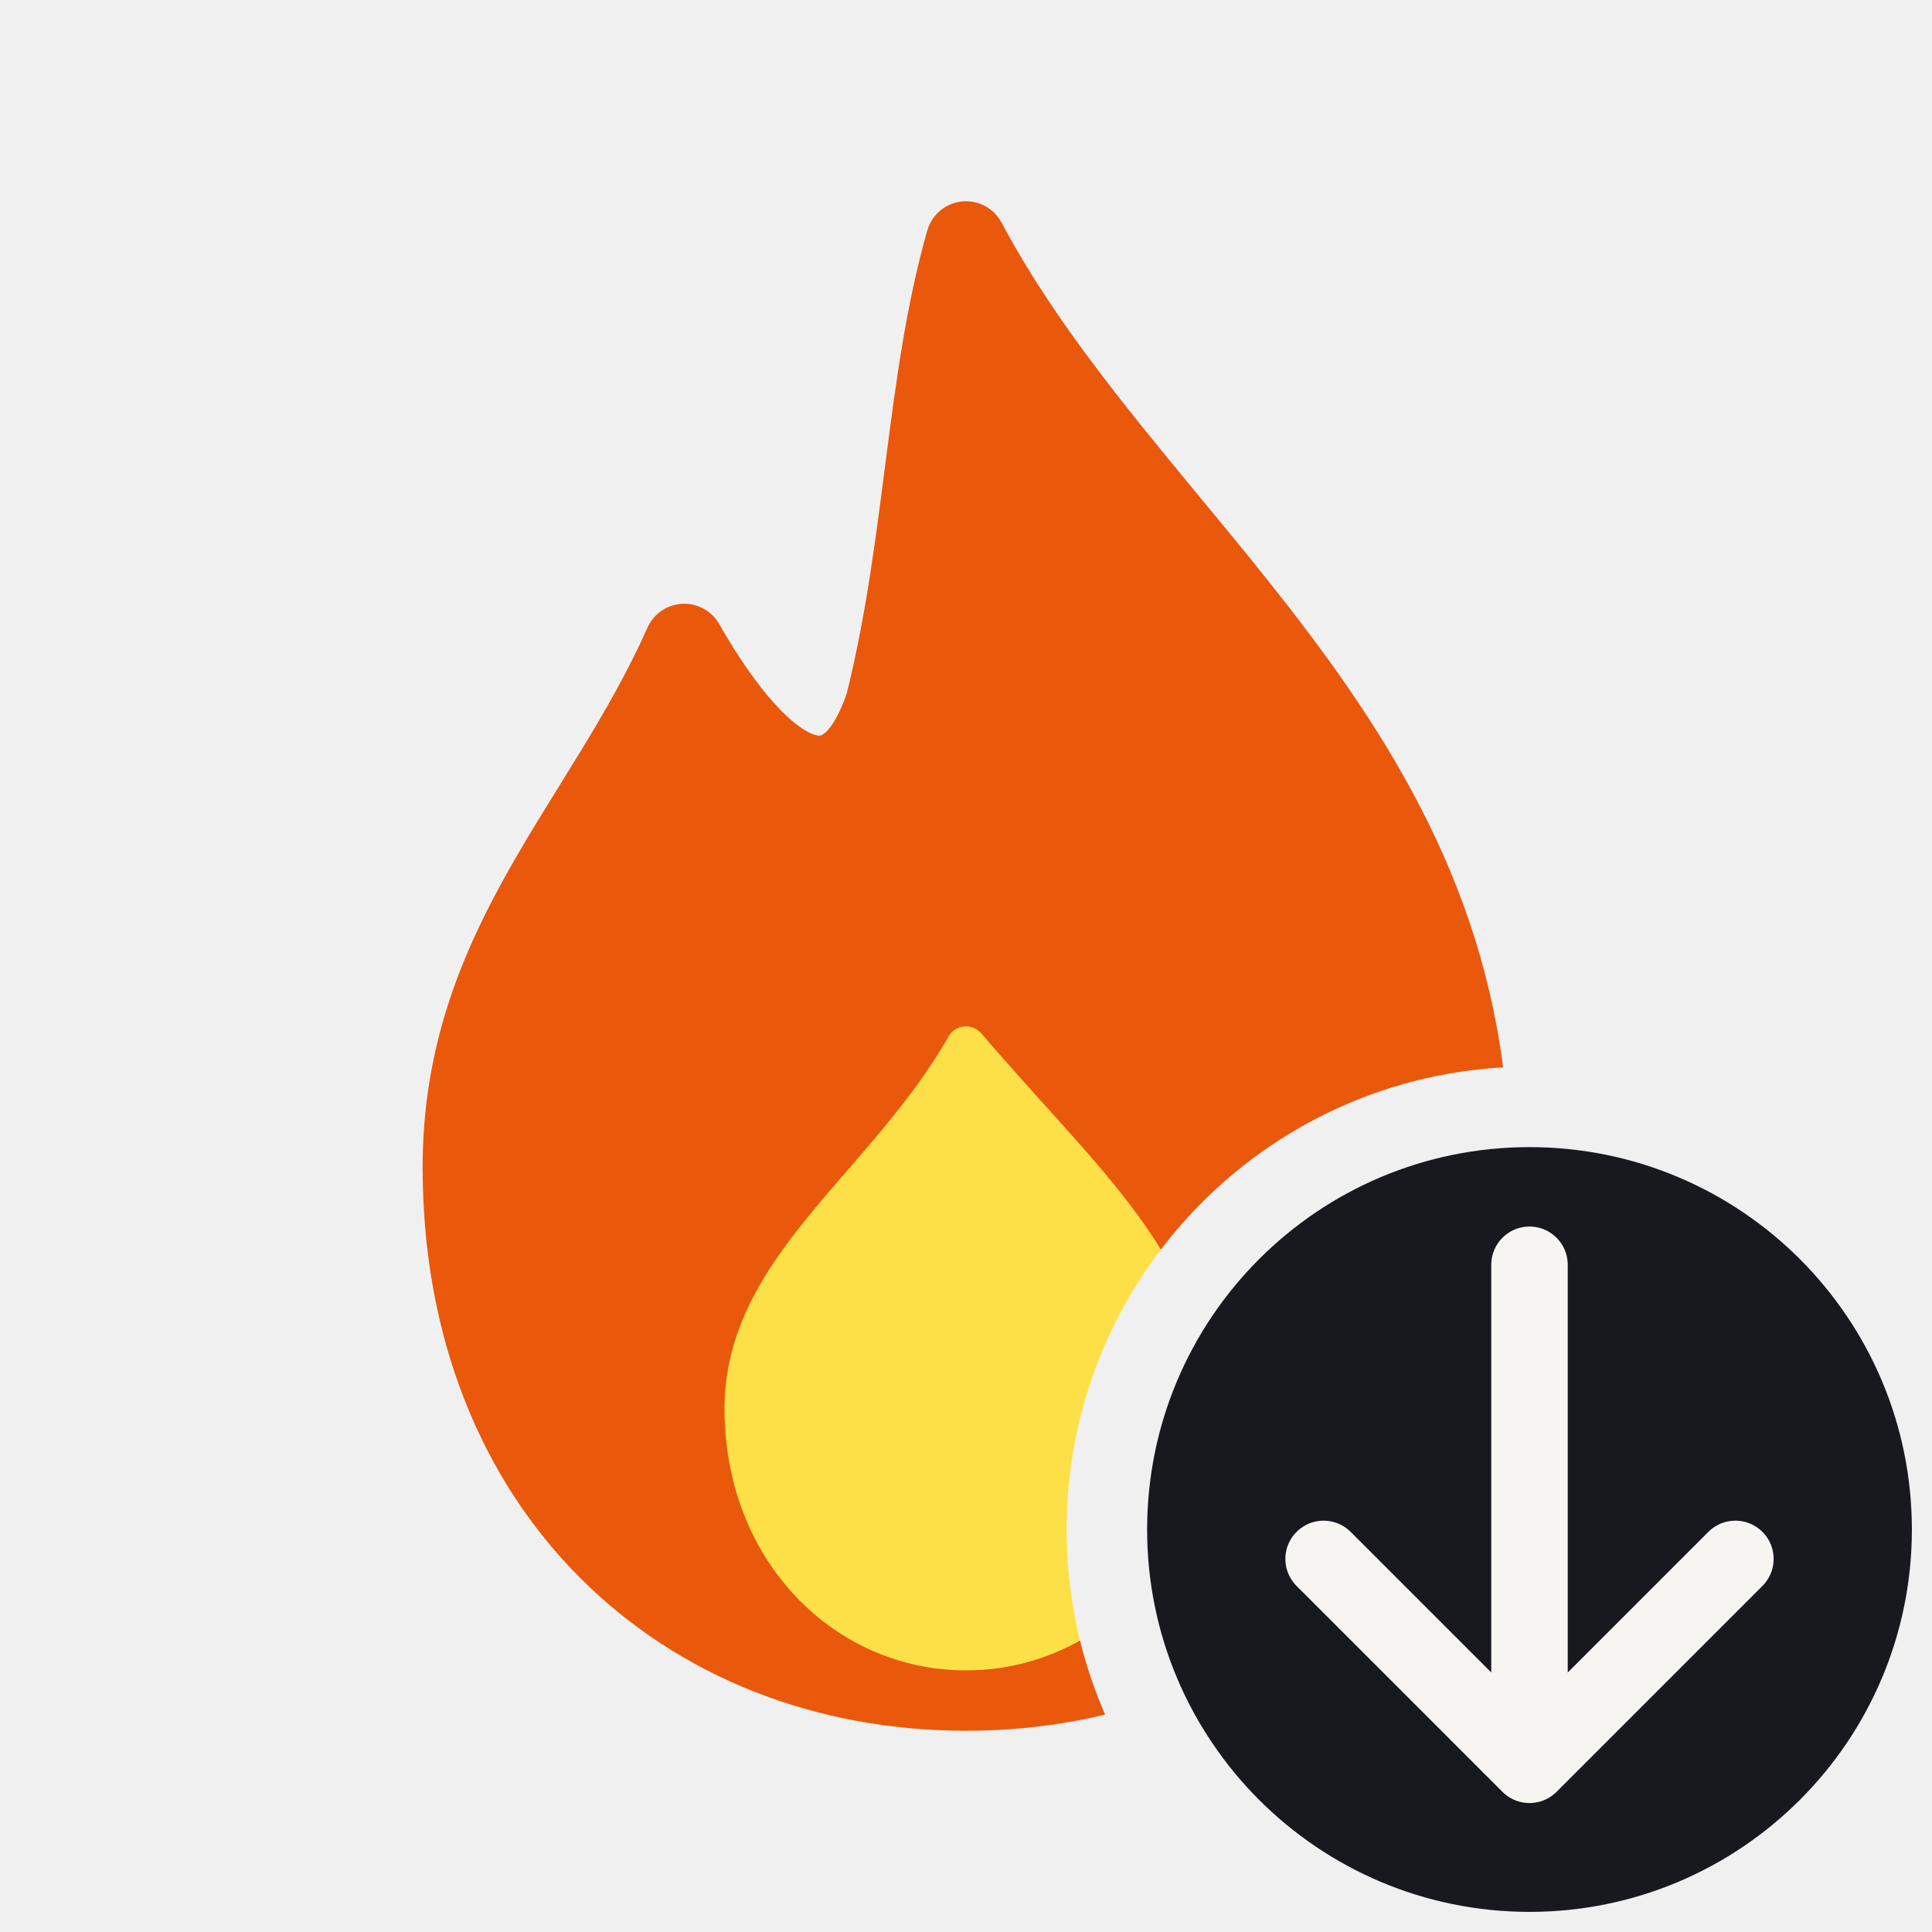
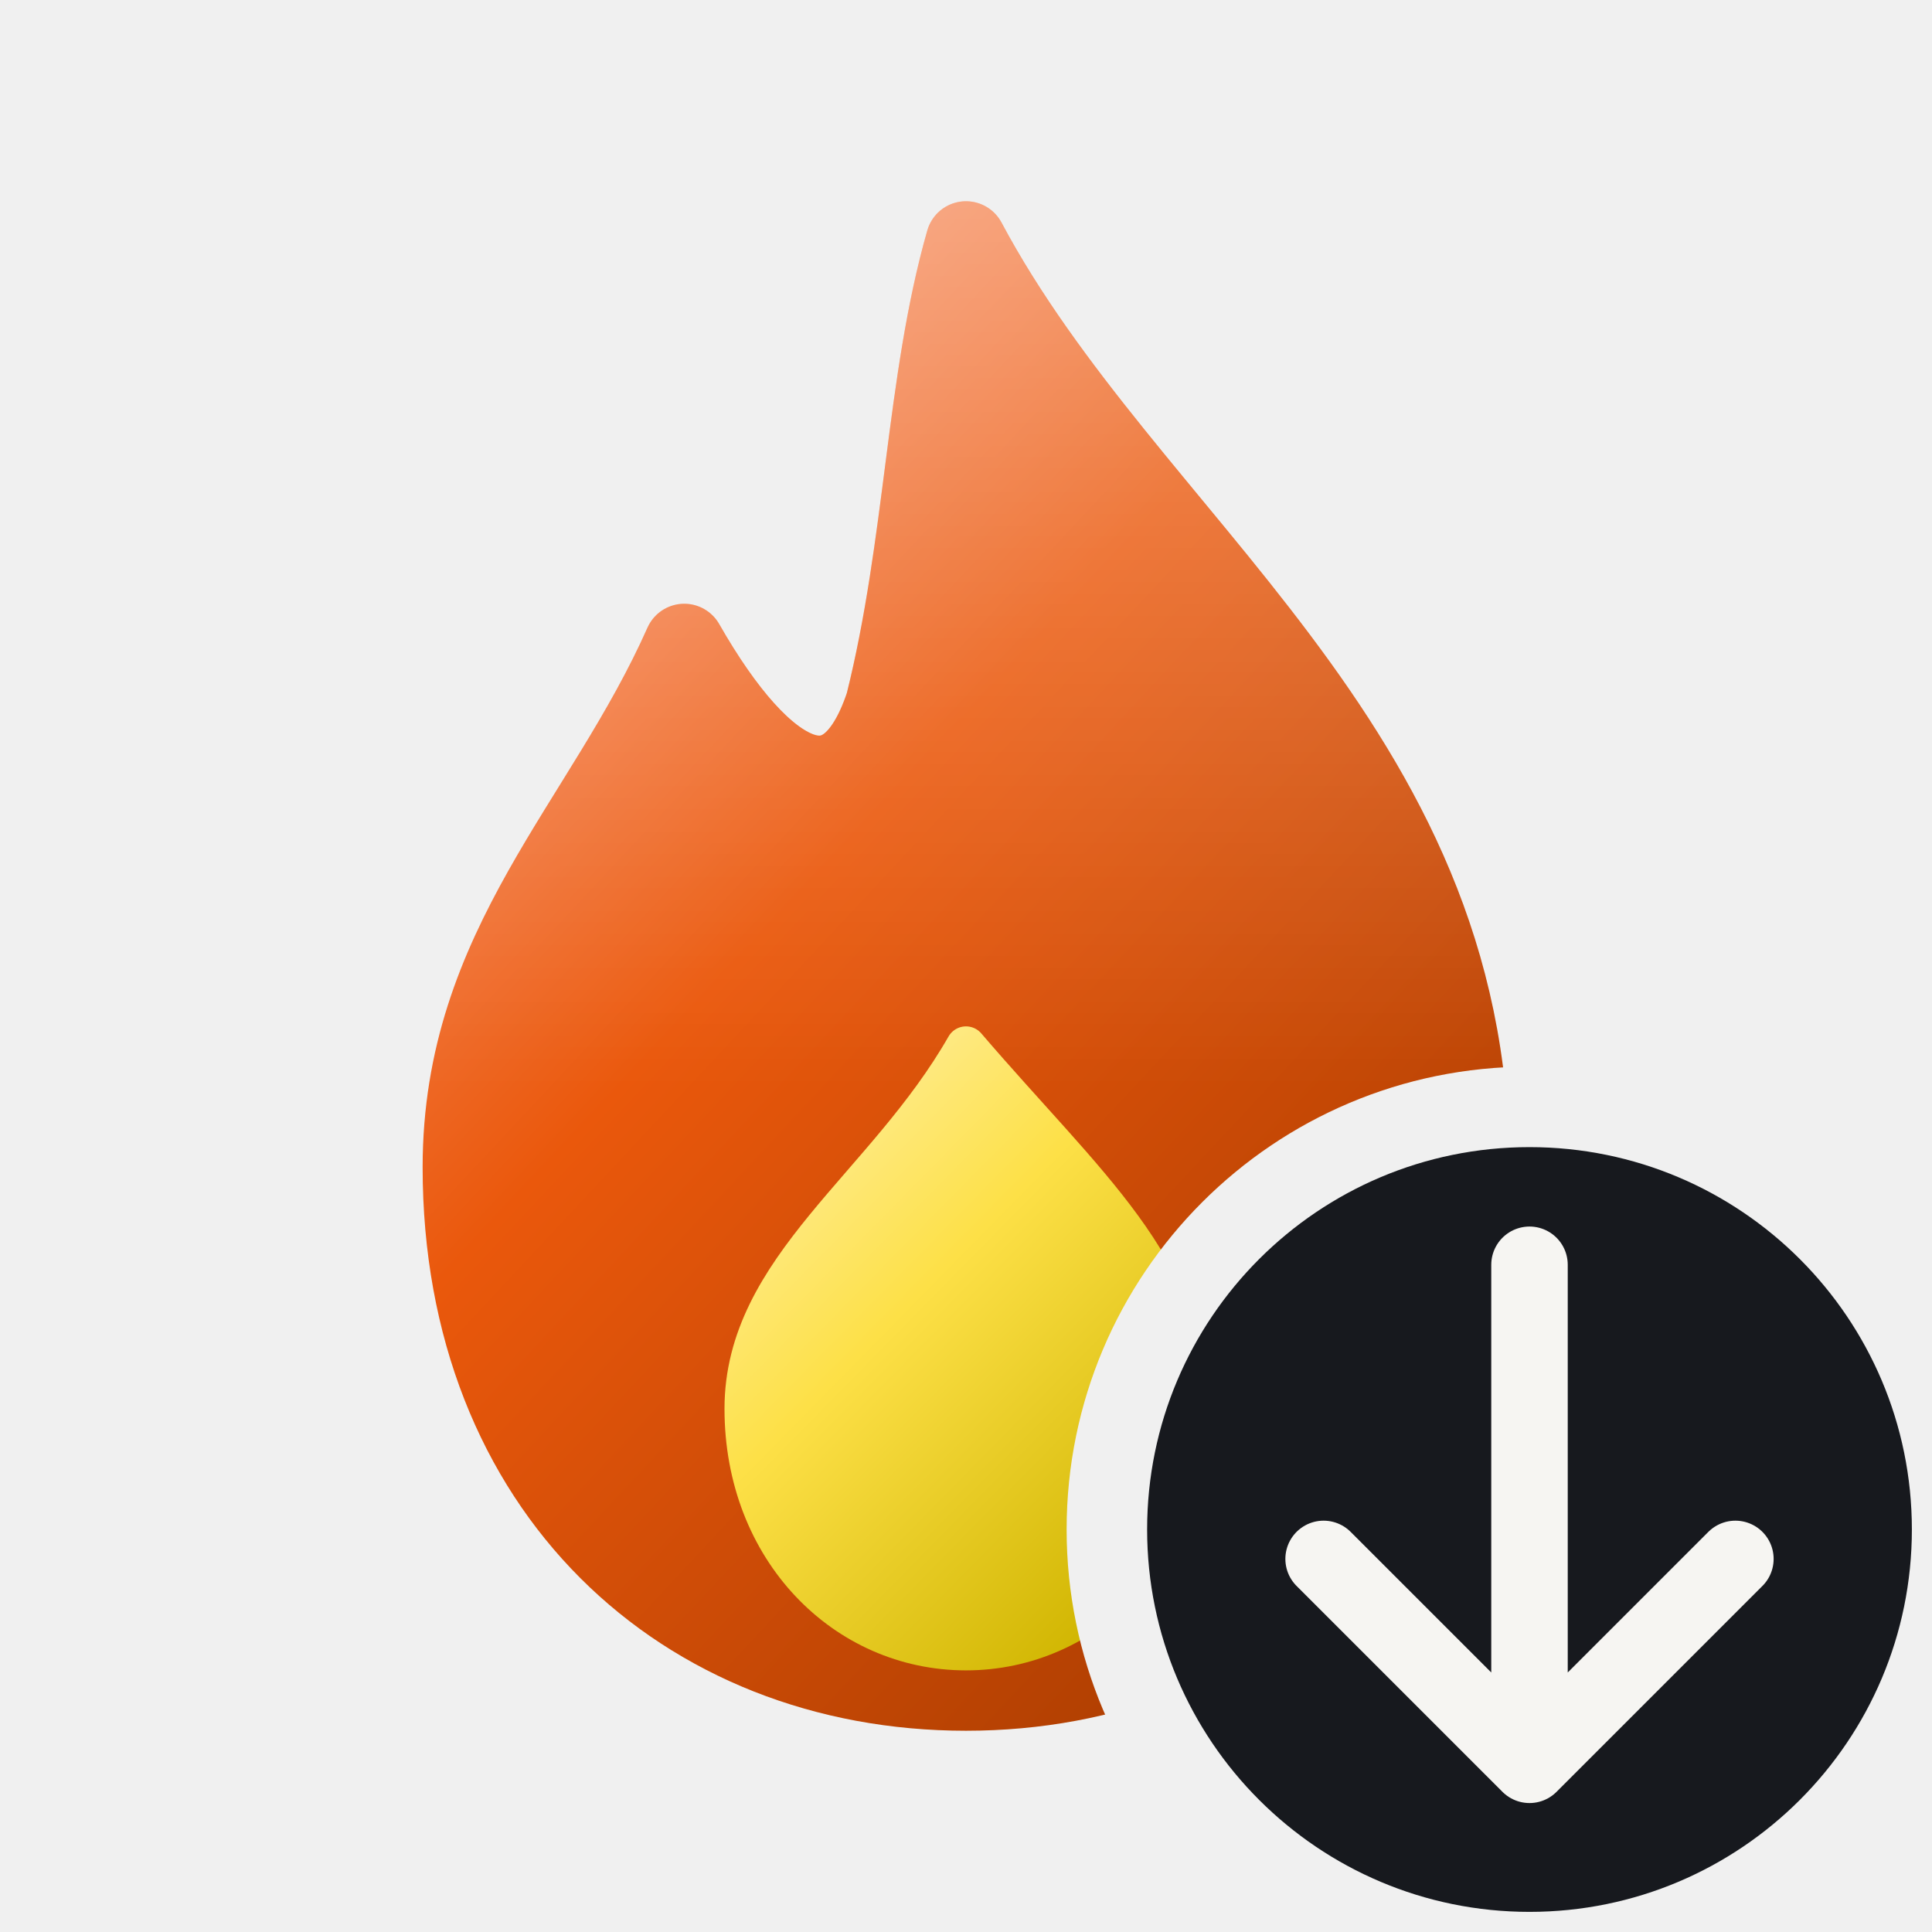
<svg xmlns="http://www.w3.org/2000/svg" viewBox="0 0 96 96" width="96" height="96" role="img" aria-label="Firemin setup">
  <defs>
    <mask id="m">
      <rect width="96" height="96" fill="white" />
      <circle cx="76" cy="76" r="23" fill="black" />
    </mask>
  </defs>
  <g mask="url(#m)">
-     <path d="M48 12 C56 27 73 37 73 58 C73 74 62 84 48 84 C34 84 23 74 23 58 C23 47 30 41 34 32 C38 39 42 41 44 35 C46 27 46 19 48 12 Z" fill="#EA580C" stroke="#EA580C" stroke-width="4" stroke-linejoin="round" />
-     <path d="M48 52 C54 59 59 63 59 70 C59 77 54 82 48 82 C42 82 37 77 37 70 C37 63 44 59 48 52 Z" fill="#FDE047" stroke="#FDE047" stroke-width="2" stroke-linejoin="round" />
+     <defs>
+       <linearGradient id="rfl0" x1="0" y1="0" x2="0.75" y2="1">
+         <stop offset="0" stop-color="#FEA17F" />
+         <stop offset="0.45" stop-color="#EA580C" />
+         <stop offset="1" stop-color="#AE3E01" />
+       </linearGradient>
+       <linearGradient id="rfl1" x1="0" y1="0" x2="0.75" y2="1">
+         <stop offset="0" stop-color="#FFF1AF" />
+         <stop offset="0.45" stop-color="#FDE047" />
+         <stop offset="1" stop-color="#D1B602" />
+       </linearGradient>
+       <linearGradient id="rfls" gradientUnits="userSpaceOnUse" x1="0" y1="8" x2="0" y2="54">
+         <stop offset="0" stop-color="#FFFFFF" stop-opacity="0.32" />
+         <stop offset="1" stop-color="#FFFFFF" stop-opacity="0" />
+       </linearGradient>
+       <mask id="rflm" mask-type="alpha" maskUnits="userSpaceOnUse" x="0" y="0" width="96" height="96">
+         <use href="#rflb" />
+       </mask>
+     </defs>
+     <g id="rflb">
+       <path d="M48 12 C56 27 73 37 73 58 C73 74 62 84 48 84 C34 84 23 74 23 58 C23 47 30 41 34 32 C38 39 42 41 44 35 C46 27 46 19 48 12 Z" fill="url(#rfl0) #EA580C" stroke="url(#rfl0) #EA580C" stroke-width="4" stroke-linejoin="round" />
+       <path d="M48 52 C54 59 59 63 59 70 C59 77 54 82 48 82 C42 82 37 77 37 70 C37 63 44 59 48 52 Z" fill="url(#rfl1) #FDE047" stroke="url(#rfl1) #FDE047" stroke-width="2" stroke-linejoin="round" />
+     </g>
+     <rect width="96" height="96" fill="url(#rfls)" mask="url(#rflm)" />
  </g>
  <circle cx="76" cy="76" r="19" fill="#17191E" />
  <g transform="translate(76 76) scale(1.46154)">
    <path d="M0 -9 V7 M-7 1 L0 8 L7 1" fill="none" stroke="#F6F5F2" stroke-width="2.6" stroke-linecap="round" stroke-linejoin="round" />
  </g>
</svg>
